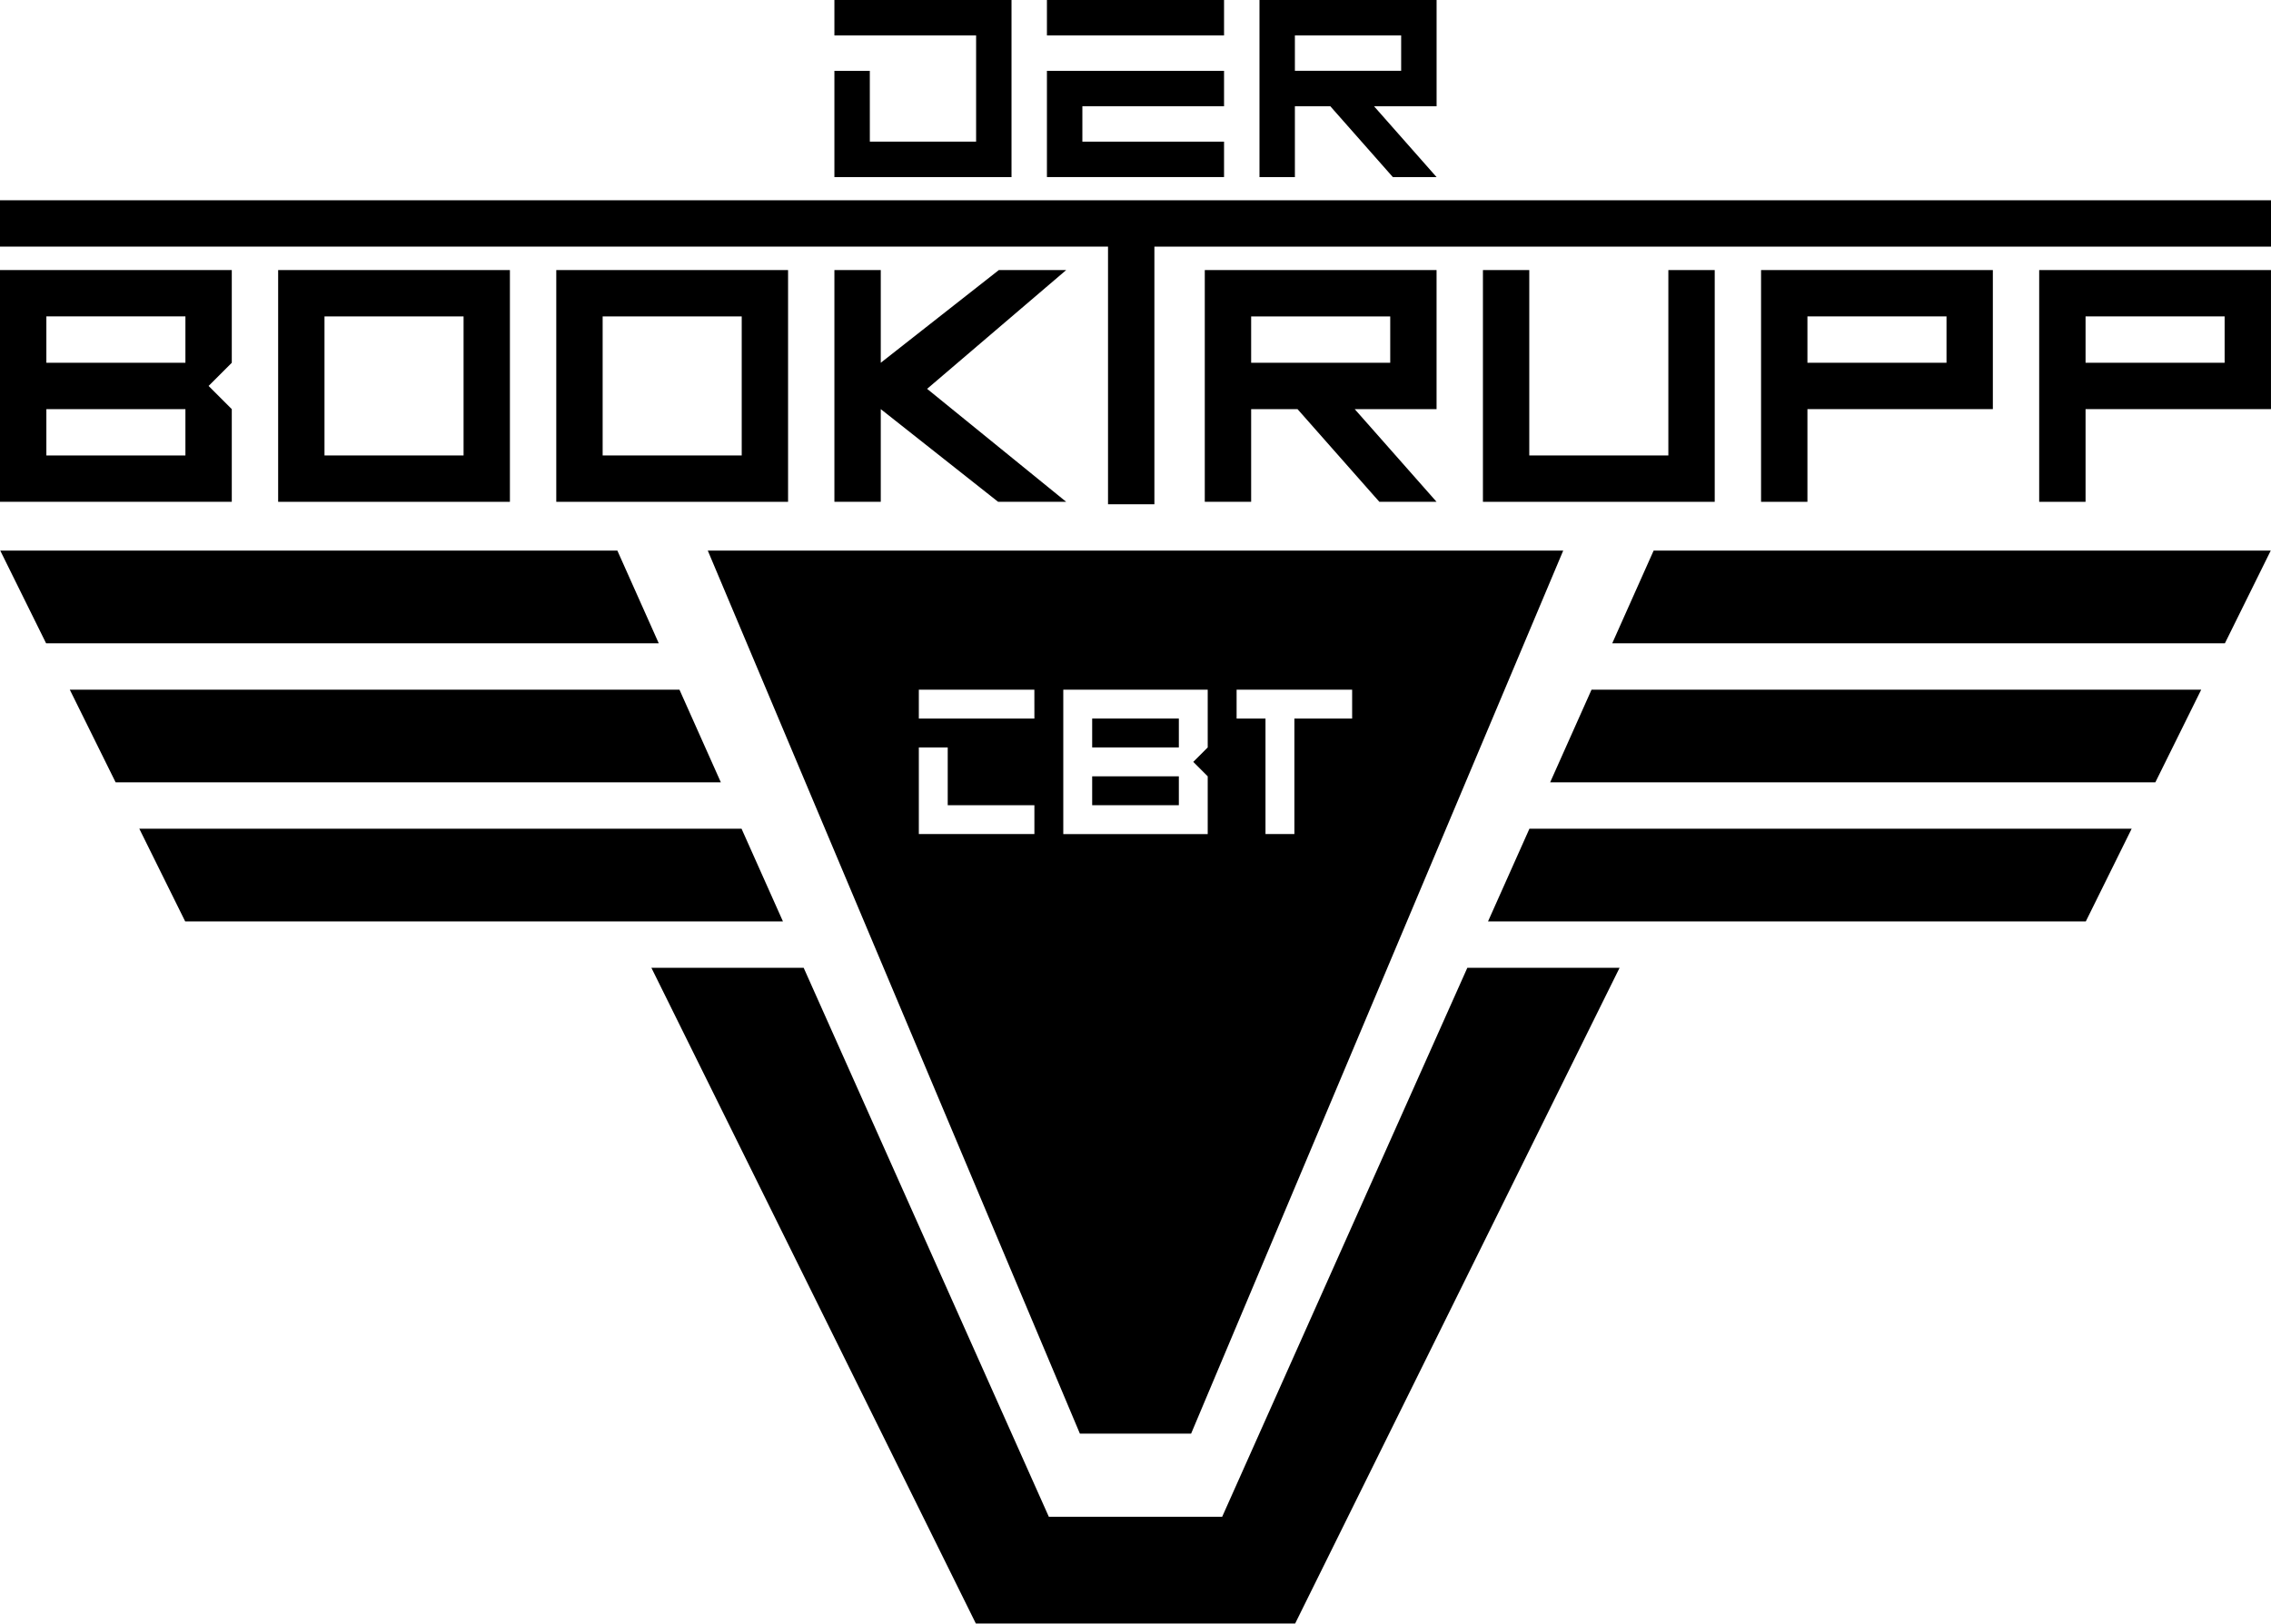
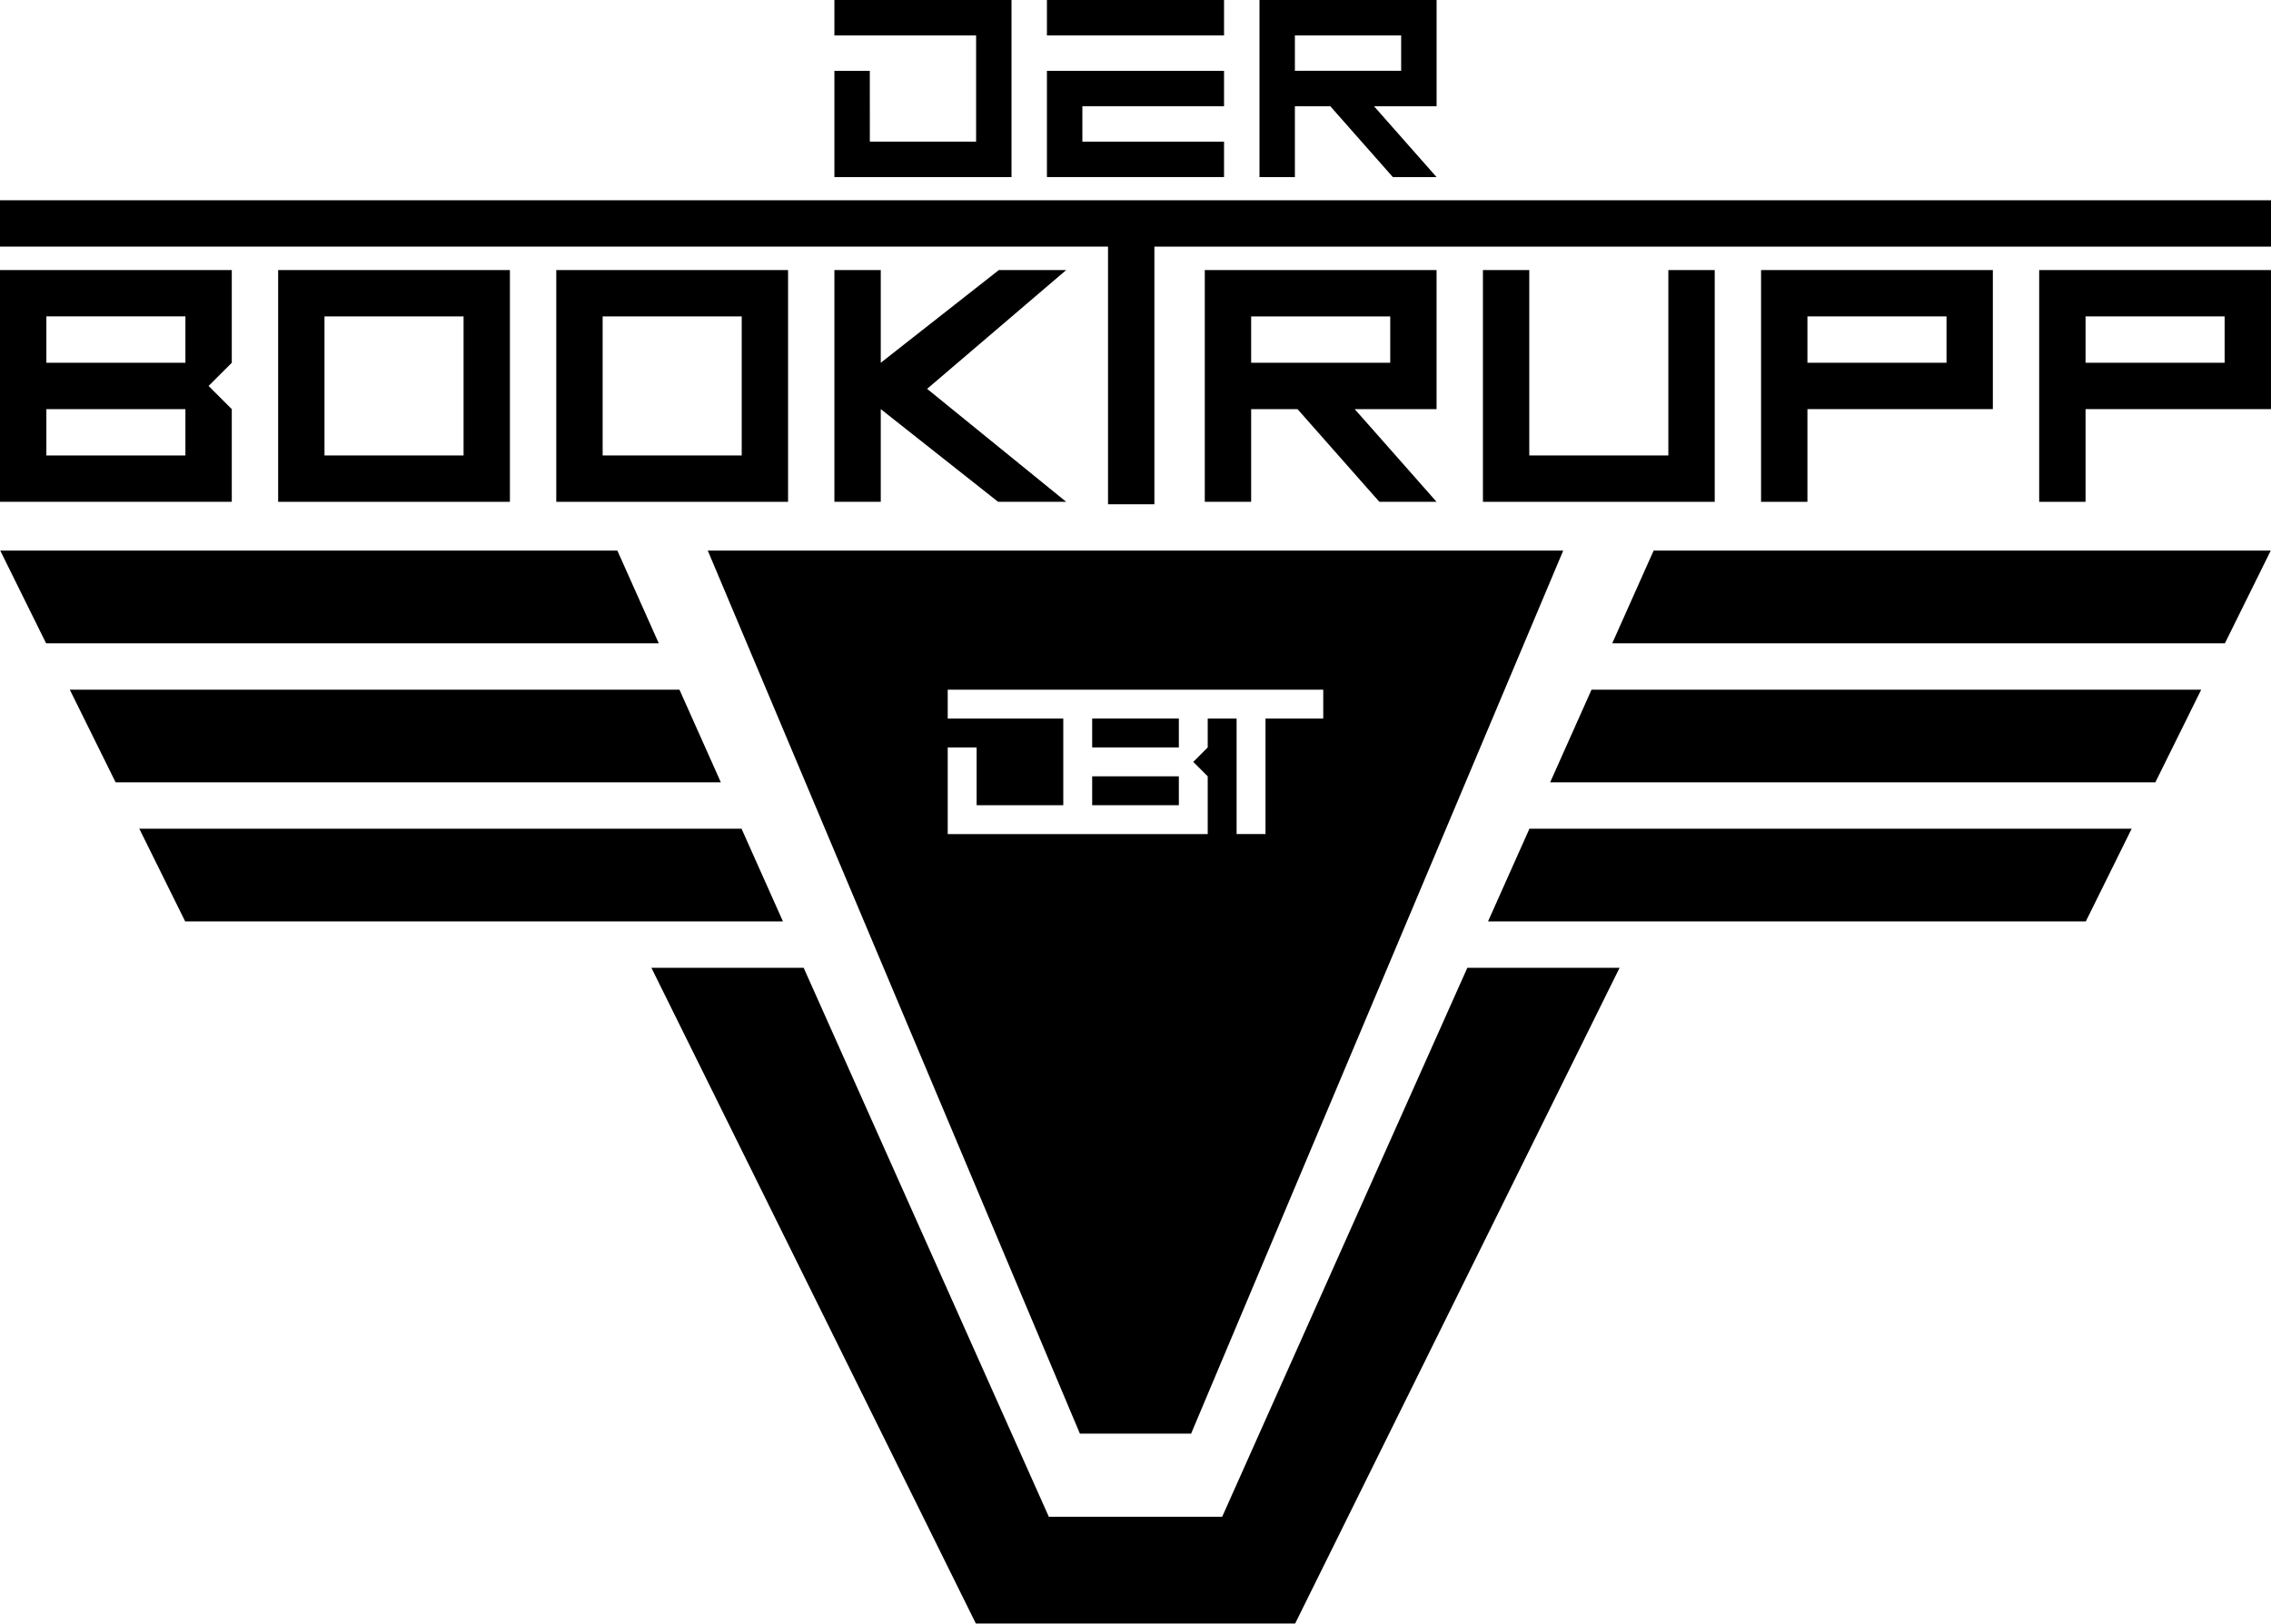
<svg xmlns="http://www.w3.org/2000/svg" viewBox="0 0 89.141 63.735">
  <g id="Ebene_2" data-name="Ebene 2">
    <g id="Allgemein">
-       <polygon points="58.408 36.172 81.872 36.172 83.672 32.533 60.033 32.533 58.408 36.172" />
-       <polygon points="87.331 25.255 89.131 21.615 64.908 21.615 63.283 25.255 87.331 25.255" />
-       <polygon points="62.471 27.074 60.846 30.713 84.601 30.713 86.402 27.074 62.471 27.074" />
-       <polygon points="30.732 36.172 7.269 36.172 5.468 32.533 29.107 32.533 30.732 36.172" />
-       <polygon points="57.596 37.992 47.973 59.543 44.863 59.543 44.278 59.543 41.168 59.543 31.545 37.992 25.568 37.992 38.304 63.735 44.278 63.735 44.863 63.735 50.837 63.735 63.572 37.992 57.596 37.992" />
-       <polygon points="1.81 25.255 0.01 21.615 24.233 21.615 25.858 25.255 1.81 25.255" />
-       <polygon points="26.67 27.074 28.295 30.713 4.539 30.713 2.739 27.074 26.67 27.074" />
      <path d="M34.143,5.561h4.171V1.39H32.752V0h6.952V6.952H32.752V2.781h1.39Z" />
      <path d="M48.046,0V1.39H41.094V0ZM41.094,2.781h6.952v1.39H42.485v1.39h5.561v1.39H41.094Z" />
      <path d="M52.217,4.171h-1.39V6.952h-1.39V0h6.952V4.171H53.933l2.455,2.781H54.672ZM50.827,1.39v1.39h4.171V1.39Z" />
      <path d="M8.188,15.151l.91.91V19.7H0V10.602H9.098v3.639Zm-.91-.91v-1.82H1.82v1.82ZM1.82,16.061v1.82H7.278v-1.82Z" />
      <path d="M20.015,10.602V19.7H10.918V10.602Zm-7.278,1.82V17.88h5.459V12.422Z" />
      <path d="M30.933,10.602V19.7H21.835V10.602Zm-7.278,1.82V17.88h5.459V12.422Z" />
      <path d="M32.752,19.7V10.602h1.82v3.639l4.634-3.639h2.644l-5.459,4.663L41.85,19.7H39.178l-4.606-3.639V19.7Z" />
      <path d="M0,7.862H89.141v1.82H45.312V19.796h-1.82V9.681H0Z" />
      <path d="M50.93,16.061H49.11V19.7H47.29V10.602h9.098v5.459H53.175L56.388,19.7h-2.246Zm-1.82-3.639v1.82h5.459v-1.82Z" />
      <path d="M60.027,10.602V17.88h5.459V10.602h1.82V19.7H58.208V10.602Z" />
      <path d="M70.945,19.7h-1.82V10.602h9.098v5.459H70.945Zm5.459-5.459v-1.82H70.945v1.82Z" />
      <path d="M81.862,19.7h-1.82V10.602h9.098v5.459H81.862Zm5.459-5.459v-1.82H81.862v1.82Z" />
+       <polygon points="58.408 36.172 81.872 36.172 83.672 32.533 60.033 32.533 58.408 36.172" />
+       <polygon points="87.331 25.255 89.131 21.615 64.908 21.615 63.283 25.255 87.331 25.255" />
+       <polygon points="62.471 27.074 60.846 30.713 84.601 30.713 86.402 27.074 62.471 27.074" />
+       <polygon points="30.732 36.172 7.269 36.172 5.468 32.533 29.107 32.533 30.732 36.172" />
+       <polygon points="57.596 37.992 47.973 59.543 44.863 59.543 44.278 59.543 41.168 59.543 31.545 37.992 25.568 37.992 38.304 63.735 44.278 63.735 44.863 63.735 50.837 63.735 63.572 37.992 57.596 37.992" />
+       <polygon points="1.81 25.255 0.01 21.615 24.233 21.615 25.858 25.255 1.81 25.255" />
+       <polygon points="26.67 27.074 28.295 30.713 4.539 30.713 2.739 27.074 26.67 27.074" />
+       <rect x="42.87" y="28.208" width="3.402" height="1.134" />
      <rect x="42.87" y="30.476" width="3.402" height="1.134" />
-       <rect x="42.87" y="28.208" width="3.402" height="1.134" />
-       <path d="M56.917,21.615H27.782l14.606,34.666h4.365l14.606-34.666ZM40.602,32.743H36.066V29.342H37.2V31.61h3.402Zm0-4.535H36.066V27.074h4.535Zm6.803,1.134-.567.567.567.567v2.268H41.736V27.074H47.405Zm5.669-1.134H50.807v4.535H49.673V28.208H48.539V27.074h4.535Z" />
+       <path d="M56.917,21.615H27.782l14.606,34.666h4.365l14.606-34.666Zm-4.977,6.593H49.673v4.535H48.539V28.208H47.405v1.134l-.567.567.567.567v2.268H37.2V29.342h1.134V31.61h3.402V28.208H37.2V27.074h14.74Z" />
    </g>
  </g>
</svg>
